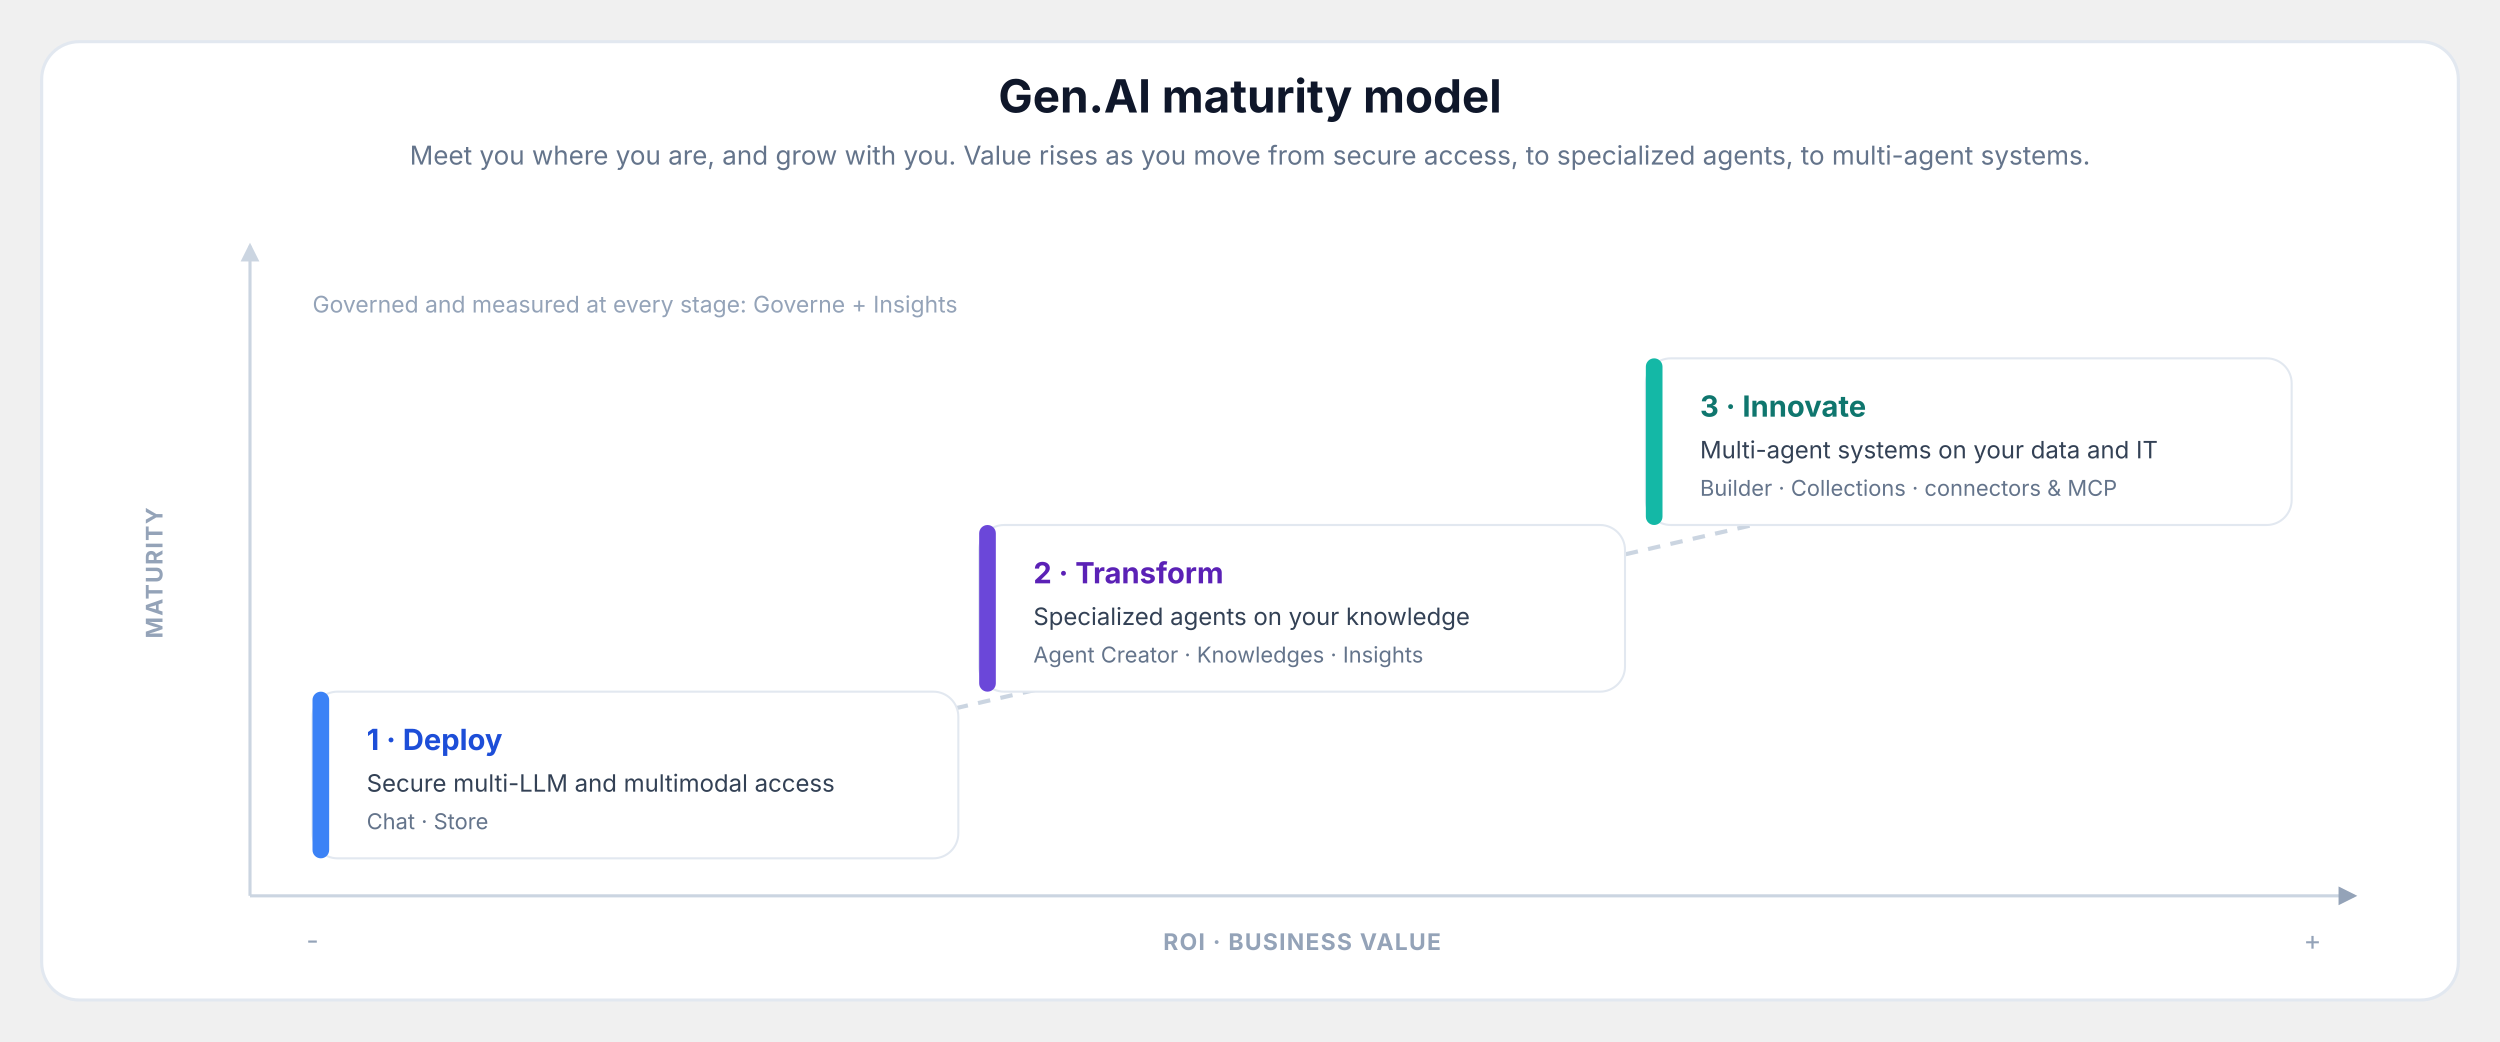
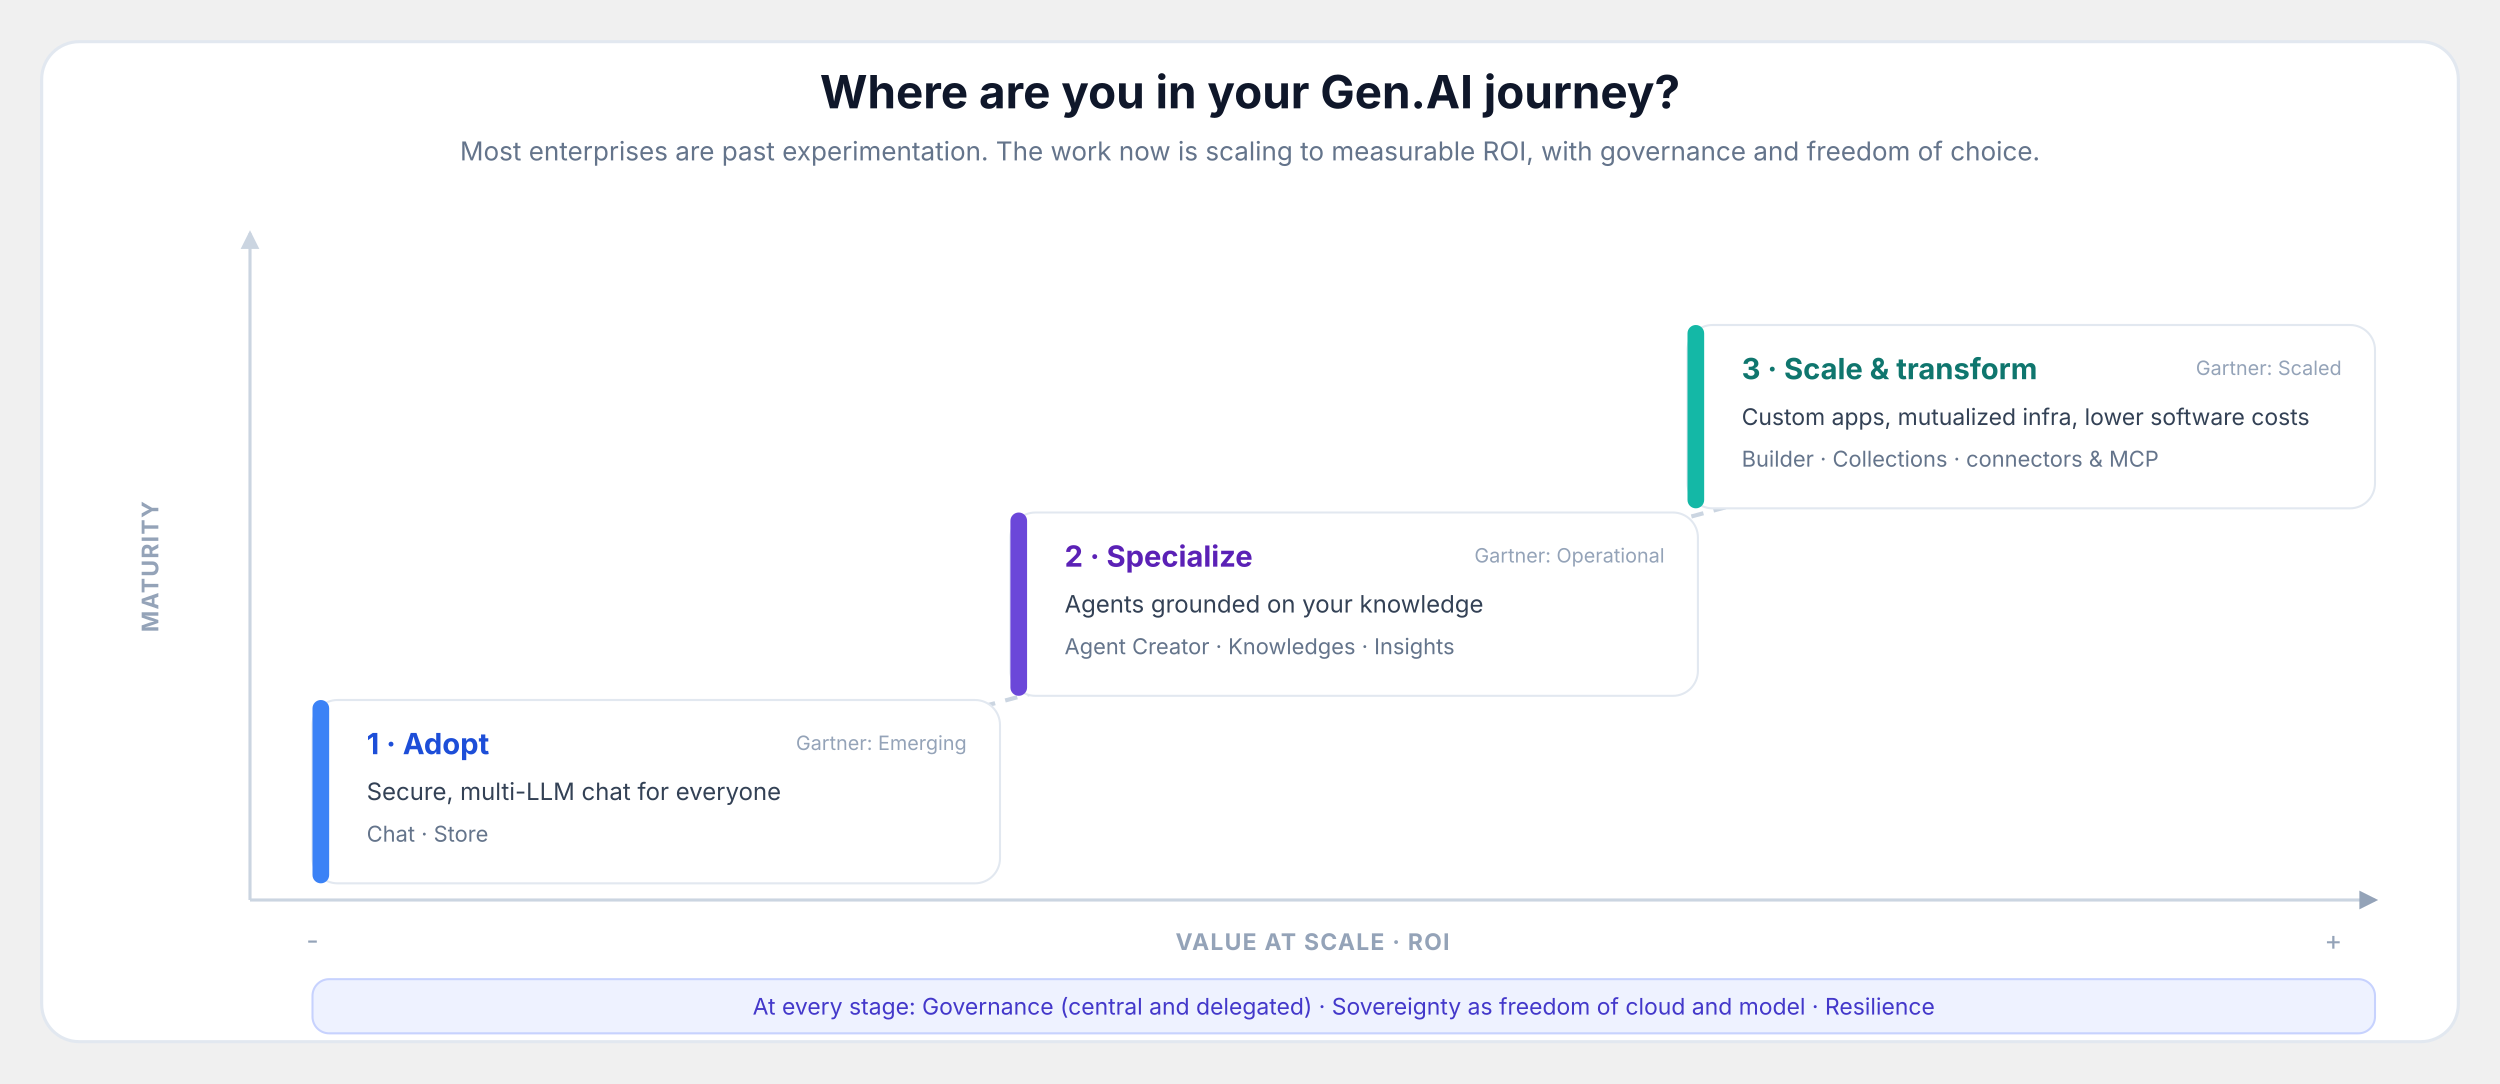
- <svg xmlns="http://www.w3.org/2000/svg" viewBox="0 0 1200 500" font-family="'Satoshi','Inter',system-ui,-apple-system,sans-serif">
+ <svg xmlns="http://www.w3.org/2000/svg" viewBox="0 0 1200 520" font-family="'Satoshi','Inter',system-ui,-apple-system,sans-serif">
  <defs>
    <marker id="ar" markerWidth="10" markerHeight="10" refX="5" refY="3" orient="auto">
      <path d="M0,0 L6,3 L0,6 Z" fill="#94A3B8" />
    </marker>
    <marker id="up" markerWidth="10" markerHeight="10" refX="5" refY="3" orient="auto">
      <path d="M0,0 L6,3 L0,6 Z" fill="#CBD5E1" />
    </marker>
  </defs>
-   <rect x="20" y="20" width="1160" height="460" rx="18" fill="#FFFFFF" stroke="#E2E8F0" stroke-width="1.5" />
-   <text x="600" y="54" text-anchor="middle" font-size="22" font-weight="700" fill="#0F172A">Gen.AI maturity model</text>
-   <text x="600" y="79" text-anchor="middle" font-size="12.5" fill="#64748B">Meet you where you are, and grow with you. Value rises as you move from secure access, to specialized agents, to multi-agent systems.</text>
-   <line x1="120" y1="430" x2="120" y2="118" stroke="#CBD5E1" stroke-width="1.5" marker-end="url(#up)" />
-   <line x1="120" y1="430" x2="1130" y2="430" stroke="#CBD5E1" stroke-width="1.5" marker-end="url(#ar)" />
-   <text transform="rotate(-90 78 275)" x="78" y="275" text-anchor="middle" font-size="11" font-weight="700" letter-spacing="0.6" fill="#94A3B8">MATURITY</text>
-   <text x="625" y="456" text-anchor="middle" font-size="11" font-weight="700" letter-spacing="0.6" fill="#94A3B8">ROI · BUSINESS VALUE</text>
+   <rect x="20" y="20" width="1160" height="480" rx="18" fill="#FFFFFF" stroke="#E2E8F0" stroke-width="1.5" />
+   <text x="600" y="52" text-anchor="middle" font-size="22" font-weight="700" fill="#0F172A">Where are you in your Gen.AI journey?</text>
+   <text x="600" y="77" text-anchor="middle" font-size="12.5" fill="#64748B">Most enterprises are past experimentation. The work now is scaling to measurable ROI, with governance and freedom of choice.</text>
+   <line x1="120" y1="432" x2="120" y2="112" stroke="#CBD5E1" stroke-width="1.5" marker-end="url(#up)" />
+   <line x1="120" y1="432" x2="1140" y2="432" stroke="#CBD5E1" stroke-width="1.5" marker-end="url(#ar)" />
+   <text transform="rotate(-90 76 272)" x="76" y="272" text-anchor="middle" font-size="11" font-weight="700" letter-spacing="0.6" fill="#94A3B8">MATURITY</text>
+   <text x="630" y="456" text-anchor="middle" font-size="11" font-weight="700" letter-spacing="0.6" fill="#94A3B8">VALUE AT SCALE · ROI</text>
  <text x="150" y="456" text-anchor="middle" font-size="13" fill="#94A3B8">-</text>
-   <text x="1110" y="456" text-anchor="middle" font-size="13" fill="#94A3B8">+</text>
-   <line x1="180" y1="404" x2="1085" y2="196" stroke="#CBD5E1" stroke-width="2" stroke-dasharray="6 5" marker-end="url(#ar)" />
-   <rect x="150" y="332" width="310" height="80" rx="12" fill="#FFFFFF" stroke="#E2E8F0" />
-   <rect x="150" y="332" width="8" height="80" rx="4" fill="#3B82F6" />
-   <text x="176" y="360" font-size="14" font-weight="700" fill="#1D4ED8">1 · Deploy</text>
-   <text x="176" y="380" font-size="11.5" fill="#334155">Secure multi-LLM and multimodal access</text>
-   <text x="176" y="398" font-size="10.5" fill="#64748B">Chat · Store</text>
-   <rect x="470" y="252" width="310" height="80" rx="12" fill="#FFFFFF" stroke="#E2E8F0" />
-   <rect x="470" y="252" width="8" height="80" rx="4" fill="#6B47D9" />
-   <text x="496" y="280" font-size="14" font-weight="700" fill="#5B21B6">2 · Transform</text>
-   <text x="496" y="300" font-size="11.5" fill="#334155">Specialized agents on your knowledge</text>
-   <text x="496" y="318" font-size="10.5" fill="#64748B">Agent Creator · Knowledges · Insights</text>
-   <rect x="790" y="172" width="310" height="80" rx="12" fill="#FFFFFF" stroke="#E2E8F0" />
-   <rect x="790" y="172" width="8" height="80" rx="4" fill="#14B8A6" />
-   <text x="816" y="200" font-size="14" font-weight="700" fill="#0F766E">3 · Innovate</text>
-   <text x="816" y="220" font-size="11.5" fill="#334155">Multi-agent systems on your data and IT</text>
-   <text x="816" y="238" font-size="10.5" fill="#64748B">Builder · Collections · connectors &amp; MCP</text>
-   <text x="150" y="150" font-size="11" fill="#94A3B8">Governed and measured at every stage: Governe + Insights</text>
+   <text x="1120" y="456" text-anchor="middle" font-size="13" fill="#94A3B8">+</text>
+   <line x1="185" y1="416" x2="1080" y2="176" stroke="#CBD5E1" stroke-width="2" stroke-dasharray="6 5" marker-end="url(#ar)" />
+   <rect x="150" y="336" width="330" height="88" rx="12" fill="#FFFFFF" stroke="#E2E8F0" />
+   <rect x="150" y="336" width="8" height="88" rx="4" fill="#3B82F6" />
+   <text x="176" y="362" font-size="14" font-weight="700" fill="#1D4ED8">1 · Adopt</text>
+   <text x="464" y="360" text-anchor="end" font-size="9.5" fill="#94A3B8">Gartner: Emerging</text>
+   <text x="176" y="384" font-size="11.5" fill="#334155">Secure, multi-LLM chat for everyone</text>
+   <text x="176" y="404" font-size="10.5" fill="#64748B">Chat · Store</text>
+   <rect x="485" y="246" width="330" height="88" rx="12" fill="#FFFFFF" stroke="#E2E8F0" />
+   <rect x="485" y="246" width="8" height="88" rx="4" fill="#6B47D9" />
+   <text x="511" y="272" font-size="14" font-weight="700" fill="#5B21B6">2 · Specialize</text>
+   <text x="799" y="270" text-anchor="end" font-size="9.5" fill="#94A3B8">Gartner: Operational</text>
+   <text x="511" y="294" font-size="11.5" fill="#334155">Agents grounded on your knowledge</text>
+   <text x="511" y="314" font-size="10.5" fill="#64748B">Agent Creator · Knowledges · Insights</text>
+   <rect x="810" y="156" width="330" height="88" rx="12" fill="#FFFFFF" stroke="#E2E8F0" />
+   <rect x="810" y="156" width="8" height="88" rx="4" fill="#14B8A6" />
+   <text x="836" y="182" font-size="14" font-weight="700" fill="#0F766E">3 · Scale &amp; transform</text>
+   <text x="1124" y="180" text-anchor="end" font-size="9.5" fill="#94A3B8">Gartner: Scaled</text>
+   <text x="836" y="204" font-size="11" fill="#334155">Custom apps, mutualized infra, lower software costs</text>
+   <text x="836" y="224" font-size="10.5" fill="#64748B">Builder · Collections · connectors &amp; MCP</text>
+   <rect x="150" y="470" width="990" height="26" rx="8" fill="#EEF2FF" stroke="#C7D2FE" />
+   <text x="645" y="487" text-anchor="middle" font-size="11" fill="#4338CA">At every stage: Governance (central and delegated) · Sovereignty as freedom of cloud and model · Resilience</text>
</svg>
